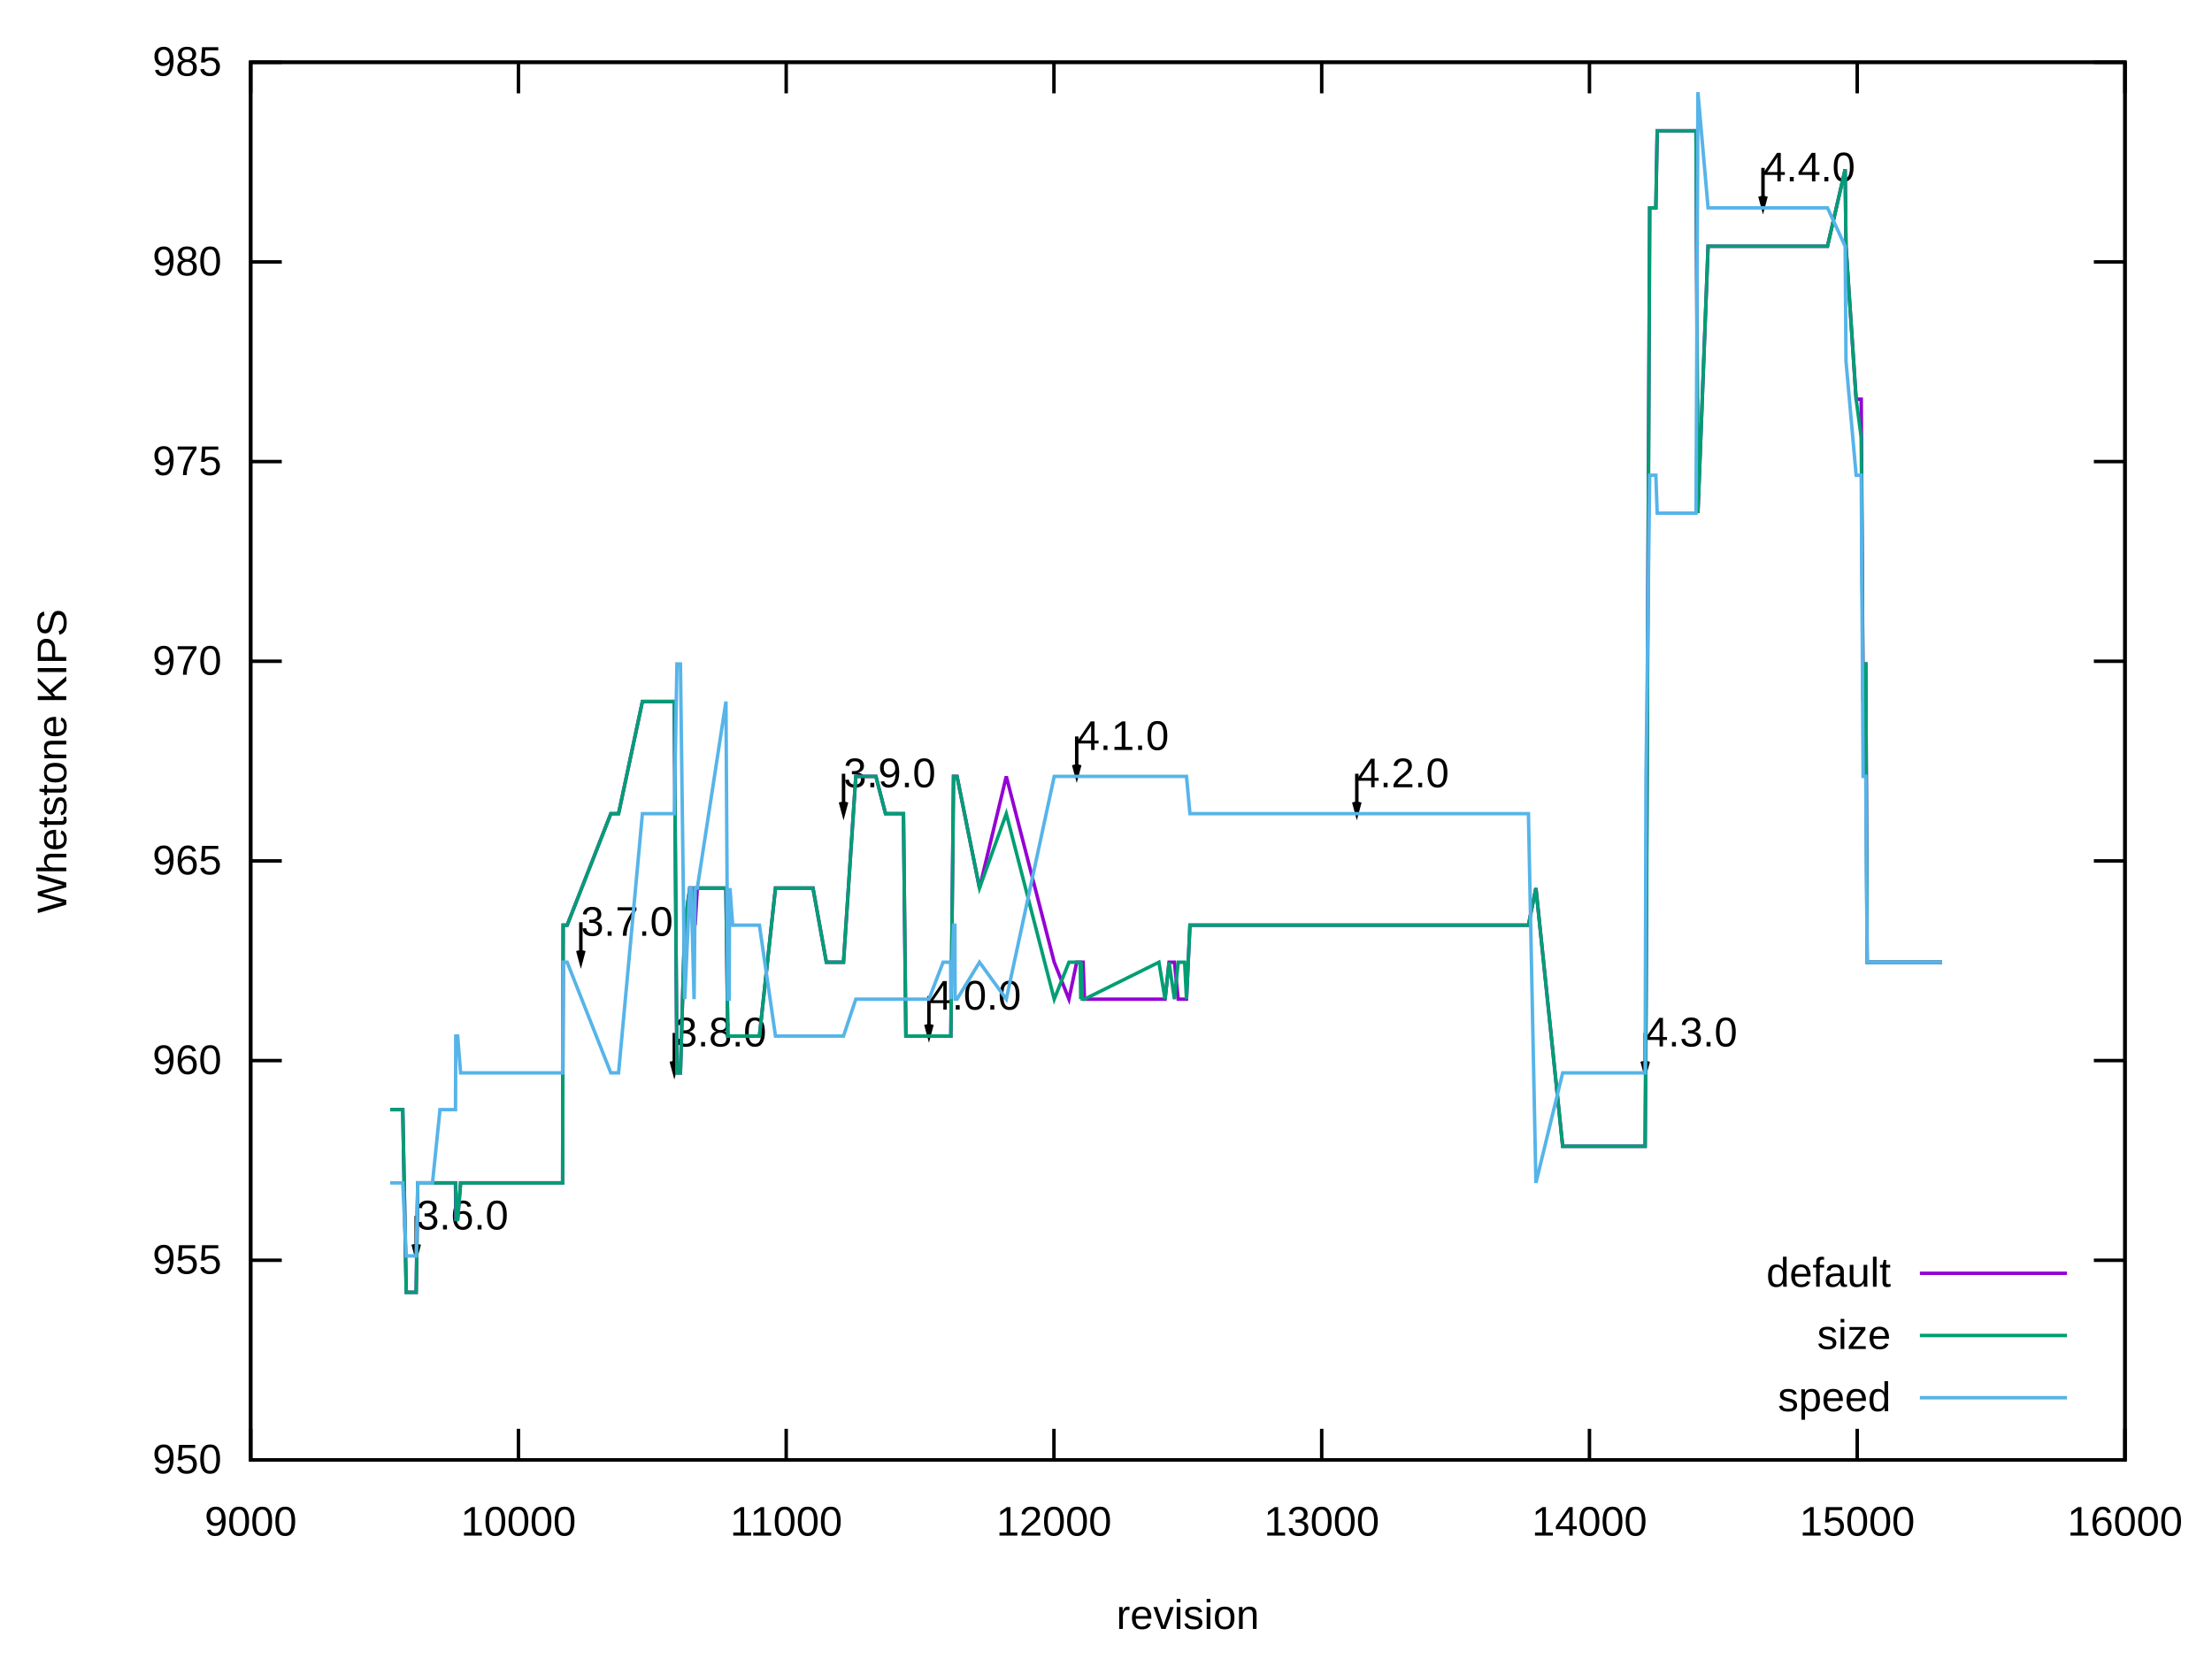
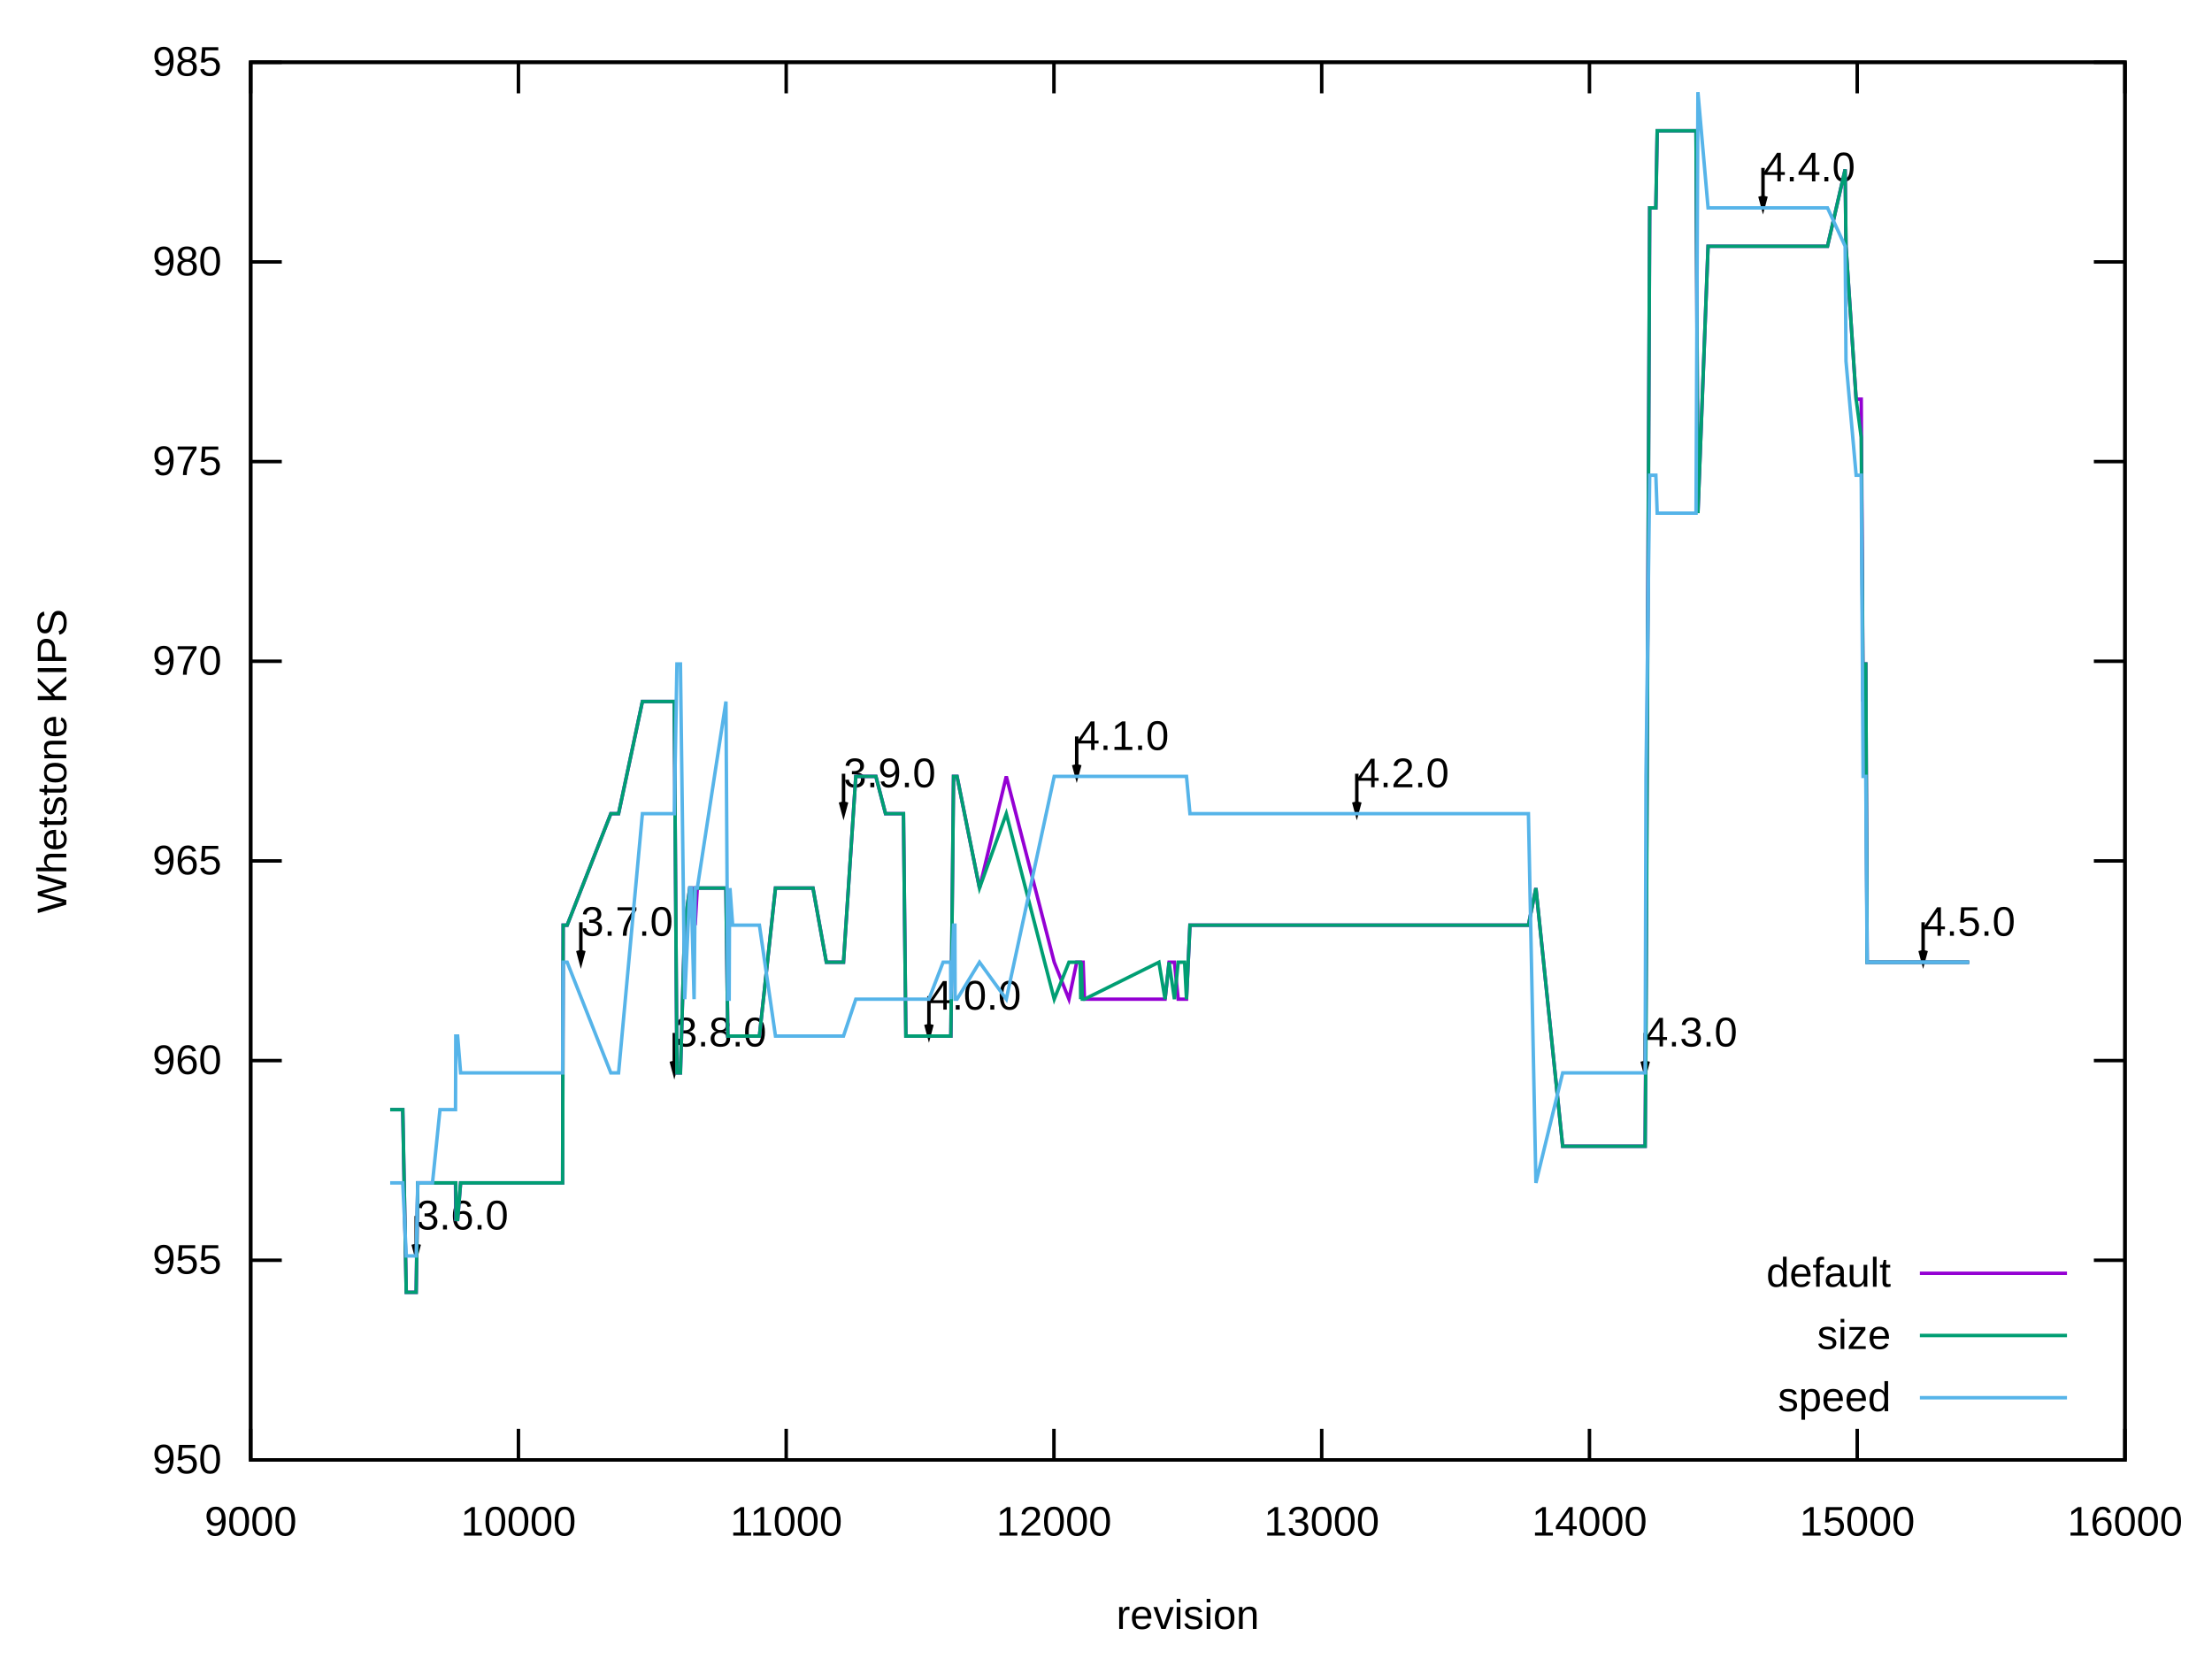
<svg xmlns="http://www.w3.org/2000/svg" xmlns:xlink="http://www.w3.org/1999/xlink" width="640" height="480" viewBox="0 0 640 480">
  <g id="gnuplot_canvas">
    <rect x="0" y="0" width="640" height="480" fill="none" />
    <defs>
      <circle id="gpDot" r="0.5" stroke-width="0.5" stroke="currentColor" />
      <path id="gpPt0" stroke-width="0.222" stroke="currentColor" d="M-1,0 h2 M0,-1 v2" />
      <path id="gpPt1" stroke-width="0.222" stroke="currentColor" d="M-1,-1 L1,1 M1,-1 L-1,1" />
      <path id="gpPt2" stroke-width="0.222" stroke="currentColor" d="M-1,0 L1,0 M0,-1 L0,1 M-1,-1 L1,1 M-1,1 L1,-1" />
      <rect id="gpPt3" stroke-width="0.222" stroke="currentColor" x="-1" y="-1" width="2" height="2" />
      <rect id="gpPt4" stroke-width="0.222" stroke="currentColor" fill="currentColor" x="-1" y="-1" width="2" height="2" />
      <circle id="gpPt5" stroke-width="0.222" stroke="currentColor" cx="0" cy="0" r="1" />
      <use xlink:href="#gpPt5" id="gpPt6" fill="currentColor" stroke="none" />
      <path id="gpPt7" stroke-width="0.222" stroke="currentColor" d="M0,-1.33 L-1.33,0.67 L1.33,0.67 z" />
      <use xlink:href="#gpPt7" id="gpPt8" fill="currentColor" stroke="none" />
      <use xlink:href="#gpPt7" id="gpPt9" stroke="currentColor" transform="rotate(180)" />
      <use xlink:href="#gpPt9" id="gpPt10" fill="currentColor" stroke="none" />
      <use xlink:href="#gpPt3" id="gpPt11" stroke="currentColor" transform="rotate(45)" />
      <use xlink:href="#gpPt11" id="gpPt12" fill="currentColor" stroke="none" />
      <path id="gpPt13" stroke-width="0.222" stroke="currentColor" d="M0,1.330 L1.265,0.411 L0.782,-1.067 L-0.782,-1.076 L-1.265,0.411 z" />
      <use xlink:href="#gpPt13" id="gpPt14" fill="currentColor" stroke="none" />
      <filter id="textbox" filterUnits="objectBoundingBox" x="0" y="0" height="1" width="1">
        <feFlood flood-color="white" flood-opacity="1" result="bgnd" />
        <feComposite in="SourceGraphic" in2="bgnd" operator="atop" />
      </filter>
      <filter id="greybox" filterUnits="objectBoundingBox" x="0" y="0" height="1" width="1">
        <feFlood flood-color="lightgrey" flood-opacity="1" result="grey" />
        <feComposite in="SourceGraphic" in2="grey" operator="atop" />
      </filter>
    </defs>
    <g fill="none" color="white" stroke="currentColor" stroke-width="1.00" stroke-linecap="butt" stroke-linejoin="miter">
</g>
    <g fill="none" color="black" stroke="currentColor" stroke-width="1.00" stroke-linecap="butt" stroke-linejoin="miter">
      <path stroke="black" d="M72.53,422.40 L81.53,422.40 M614.82,422.40 L605.82,422.40  " />
      <g transform="translate(64.14,426.30)" stroke="none" fill="black" font-family="Arial" font-size="12.00" text-anchor="end">
        <text>
          <tspan font-family="Arial"> 950</tspan>
        </text>
      </g>
    </g>
    <g fill="none" color="black" stroke="currentColor" stroke-width="1.00" stroke-linecap="butt" stroke-linejoin="miter">
      <path stroke="black" d="M72.53,364.63 L81.53,364.63 M614.82,364.63 L605.82,364.63  " />
      <g transform="translate(64.14,368.53)" stroke="none" fill="black" font-family="Arial" font-size="12.00" text-anchor="end">
        <text>
          <tspan font-family="Arial"> 955</tspan>
        </text>
      </g>
    </g>
    <g fill="none" color="black" stroke="currentColor" stroke-width="1.00" stroke-linecap="butt" stroke-linejoin="miter">
      <path stroke="black" d="M72.53,306.86 L81.53,306.86 M614.82,306.86 L605.82,306.86  " />
      <g transform="translate(64.14,310.76)" stroke="none" fill="black" font-family="Arial" font-size="12.00" text-anchor="end">
        <text>
          <tspan font-family="Arial"> 960</tspan>
        </text>
      </g>
    </g>
    <g fill="none" color="black" stroke="currentColor" stroke-width="1.00" stroke-linecap="butt" stroke-linejoin="miter">
      <path stroke="black" d="M72.53,249.09 L81.53,249.09 M614.82,249.09 L605.82,249.09  " />
      <g transform="translate(64.14,252.99)" stroke="none" fill="black" font-family="Arial" font-size="12.00" text-anchor="end">
        <text>
          <tspan font-family="Arial"> 965</tspan>
        </text>
      </g>
    </g>
    <g fill="none" color="black" stroke="currentColor" stroke-width="1.00" stroke-linecap="butt" stroke-linejoin="miter">
      <path stroke="black" d="M72.53,191.32 L81.53,191.32 M614.82,191.32 L605.82,191.32  " />
      <g transform="translate(64.14,195.22)" stroke="none" fill="black" font-family="Arial" font-size="12.00" text-anchor="end">
        <text>
          <tspan font-family="Arial"> 970</tspan>
        </text>
      </g>
    </g>
    <g fill="none" color="black" stroke="currentColor" stroke-width="1.00" stroke-linecap="butt" stroke-linejoin="miter">
      <path stroke="black" d="M72.53,133.55 L81.53,133.55 M614.82,133.55 L605.82,133.55  " />
      <g transform="translate(64.14,137.45)" stroke="none" fill="black" font-family="Arial" font-size="12.00" text-anchor="end">
        <text>
          <tspan font-family="Arial"> 975</tspan>
        </text>
      </g>
    </g>
    <g fill="none" color="black" stroke="currentColor" stroke-width="1.00" stroke-linecap="butt" stroke-linejoin="miter">
      <path stroke="black" d="M72.53,75.78 L81.53,75.78 M614.82,75.78 L605.82,75.78  " />
      <g transform="translate(64.14,79.68)" stroke="none" fill="black" font-family="Arial" font-size="12.00" text-anchor="end">
        <text>
          <tspan font-family="Arial"> 980</tspan>
        </text>
      </g>
    </g>
    <g fill="none" color="black" stroke="currentColor" stroke-width="1.00" stroke-linecap="butt" stroke-linejoin="miter">
      <path stroke="black" d="M72.53,18.01 L81.53,18.01 M614.82,18.01 L605.82,18.01  " />
      <g transform="translate(64.14,21.91)" stroke="none" fill="black" font-family="Arial" font-size="12.00" text-anchor="end">
        <text>
          <tspan font-family="Arial"> 985</tspan>
        </text>
      </g>
    </g>
    <g fill="none" color="black" stroke="currentColor" stroke-width="1.00" stroke-linecap="butt" stroke-linejoin="miter">
      <path stroke="black" d="M72.53,422.40 L72.53,413.40 M72.53,18.01 L72.53,27.01  " />
      <g transform="translate(72.53,444.30)" stroke="none" fill="black" font-family="Arial" font-size="12.00" text-anchor="middle">
        <text>
          <tspan font-family="Arial"> 9000</tspan>
        </text>
      </g>
    </g>
    <g fill="none" color="black" stroke="currentColor" stroke-width="1.00" stroke-linecap="butt" stroke-linejoin="miter">
      <path stroke="black" d="M150.00,422.40 L150.00,413.40 M150.00,18.01 L150.00,27.01  " />
      <g transform="translate(150.00,444.30)" stroke="none" fill="black" font-family="Arial" font-size="12.00" text-anchor="middle">
        <text>
          <tspan font-family="Arial"> 10000</tspan>
        </text>
      </g>
    </g>
    <g fill="none" color="black" stroke="currentColor" stroke-width="1.00" stroke-linecap="butt" stroke-linejoin="miter">
      <path stroke="black" d="M227.47,422.40 L227.47,413.40 M227.47,18.01 L227.47,27.01  " />
      <g transform="translate(227.47,444.30)" stroke="none" fill="black" font-family="Arial" font-size="12.00" text-anchor="middle">
        <text>
          <tspan font-family="Arial"> 11000</tspan>
        </text>
      </g>
    </g>
    <g fill="none" color="black" stroke="currentColor" stroke-width="1.00" stroke-linecap="butt" stroke-linejoin="miter">
      <path stroke="black" d="M304.94,422.40 L304.94,413.40 M304.94,18.01 L304.94,27.01  " />
      <g transform="translate(304.94,444.30)" stroke="none" fill="black" font-family="Arial" font-size="12.00" text-anchor="middle">
        <text>
          <tspan font-family="Arial"> 12000</tspan>
        </text>
      </g>
    </g>
    <g fill="none" color="black" stroke="currentColor" stroke-width="1.00" stroke-linecap="butt" stroke-linejoin="miter">
      <path stroke="black" d="M382.41,422.40 L382.41,413.40 M382.41,18.01 L382.41,27.01  " />
      <g transform="translate(382.41,444.30)" stroke="none" fill="black" font-family="Arial" font-size="12.00" text-anchor="middle">
        <text>
          <tspan font-family="Arial"> 13000</tspan>
        </text>
      </g>
    </g>
    <g fill="none" color="black" stroke="currentColor" stroke-width="1.00" stroke-linecap="butt" stroke-linejoin="miter">
      <path stroke="black" d="M459.88,422.40 L459.88,413.40 M459.88,18.01 L459.88,27.01  " />
      <g transform="translate(459.88,444.30)" stroke="none" fill="black" font-family="Arial" font-size="12.00" text-anchor="middle">
        <text>
          <tspan font-family="Arial"> 14000</tspan>
        </text>
      </g>
    </g>
    <g fill="none" color="black" stroke="currentColor" stroke-width="1.00" stroke-linecap="butt" stroke-linejoin="miter">
      <path stroke="black" d="M537.35,422.40 L537.35,413.40 M537.35,18.01 L537.35,27.01  " />
      <g transform="translate(537.35,444.30)" stroke="none" fill="black" font-family="Arial" font-size="12.00" text-anchor="middle">
        <text>
          <tspan font-family="Arial"> 15000</tspan>
        </text>
      </g>
    </g>
    <g fill="none" color="black" stroke="currentColor" stroke-width="1.00" stroke-linecap="butt" stroke-linejoin="miter">
      <path stroke="black" d="M614.82,422.40 L614.82,413.40 M614.82,18.01 L614.82,27.01  " />
      <g transform="translate(614.82,444.30)" stroke="none" fill="black" font-family="Arial" font-size="12.00" text-anchor="middle">
        <text>
          <tspan font-family="Arial"> 16000</tspan>
        </text>
      </g>
    </g>
    <g fill="none" color="black" stroke="currentColor" stroke-width="1.00" stroke-linecap="butt" stroke-linejoin="miter">
</g>
    <g fill="none" color="black" stroke="currentColor" stroke-width="1.00" stroke-linecap="butt" stroke-linejoin="miter">
      <path stroke="black" d="M72.53,18.01 L72.53,422.40 L614.82,422.40 L614.82,18.01 L72.53,18.01 Z  " />
      <g transform="translate(120.41,355.72)" stroke="none" fill="black" font-family="Arial" font-size="12.00" text-anchor="start">
        <text>
          <tspan font-family="Arial">3.6.0</tspan>
        </text>
      </g>
      <g transform="translate(168.05,270.75)" stroke="none" fill="black" font-family="Arial" font-size="12.00" text-anchor="start">
        <text>
          <tspan font-family="Arial">3.7.0</tspan>
        </text>
      </g>
      <g transform="translate(195.09,302.76)" stroke="none" fill="black" font-family="Arial" font-size="12.00" text-anchor="start">
        <text>
          <tspan font-family="Arial">3.8.0</tspan>
        </text>
      </g>
      <g transform="translate(244.05,227.77)" stroke="none" fill="black" font-family="Arial" font-size="12.00" text-anchor="start">
        <text>
          <tspan font-family="Arial">3.9.0</tspan>
        </text>
      </g>
      <g transform="translate(268.76,292.11)" stroke="none" fill="black" font-family="Arial" font-size="12.00" text-anchor="start">
        <text>
          <tspan font-family="Arial">4.0.0</tspan>
        </text>
      </g>
      <g transform="translate(311.52,216.98)" stroke="none" fill="black" font-family="Arial" font-size="12.00" text-anchor="start">
        <text>
          <tspan font-family="Arial">4.1.0</tspan>
        </text>
      </g>
      <g transform="translate(392.56,227.77)" stroke="none" fill="black" font-family="Arial" font-size="12.00" text-anchor="start">
        <text>
          <tspan font-family="Arial">4.2.0</tspan>
        </text>
      </g>
      <g transform="translate(475.99,302.76)" stroke="none" fill="black" font-family="Arial" font-size="12.00" text-anchor="start">
        <text>
          <tspan font-family="Arial">4.3.0</tspan>
        </text>
      </g>
      <g transform="translate(510.08,52.48)" stroke="none" fill="black" font-family="Arial" font-size="12.00" text-anchor="start">
        <text>
          <tspan font-family="Arial">4.4.0</tspan>
        </text>
      </g>
+       <g transform="translate(556.41,270.75)" stroke="none" fill="black" font-family="Arial" font-size="12.00" text-anchor="start">
+         <text>
+           <tspan font-family="Arial">4.5.0</tspan>
+         </text>
+       </g>
    </g>
    <g fill="none" color="black" stroke="currentColor" stroke-width="1.00" stroke-linecap="butt" stroke-linejoin="miter">
      <path stroke="black" d="M119.53,360.02 L120.42,363.36 L121.31,360.02 M120.42,351.81 L120.42,363.36  " />
    </g>
    <g fill="none" color="black" stroke="currentColor" stroke-width="1.00" stroke-linecap="butt" stroke-linejoin="miter">
      <path stroke="black" d="M167.17,275.05 L168.06,278.39 L168.95,275.05 M168.06,266.84 L168.06,278.39  " />
    </g>
    <g fill="none" color="black" stroke="currentColor" stroke-width="1.00" stroke-linecap="butt" stroke-linejoin="miter">
      <path stroke="black" d="M194.21,307.07 L195.10,310.41 L195.99,307.07 M195.10,298.85 L195.10,310.41  " />
    </g>
    <g fill="none" color="black" stroke="currentColor" stroke-width="1.00" stroke-linecap="butt" stroke-linejoin="miter">
      <path stroke="black" d="M243.17,232.07 L244.06,235.41 L244.95,232.07 M244.06,223.86 L244.06,235.41  " />
    </g>
    <g fill="none" color="black" stroke="currentColor" stroke-width="1.00" stroke-linecap="butt" stroke-linejoin="miter">
      <path stroke="black" d="M267.88,296.42 L268.77,299.76 L269.66,296.42 M268.77,288.20 L268.77,299.76  " />
    </g>
    <g fill="none" color="black" stroke="currentColor" stroke-width="1.00" stroke-linecap="butt" stroke-linejoin="miter">
      <path stroke="black" d="M310.64,221.28 L311.53,224.62 L312.42,221.28 M311.53,213.07 L311.53,224.62  " />
    </g>
    <g fill="none" color="black" stroke="currentColor" stroke-width="1.00" stroke-linecap="butt" stroke-linejoin="miter">
      <path stroke="black" d="M391.68,232.07 L392.57,235.41 L393.46,232.07 M392.57,223.86 L392.57,235.41  " />
    </g>
    <g fill="none" color="black" stroke="currentColor" stroke-width="1.00" stroke-linecap="butt" stroke-linejoin="miter">
      <path stroke="black" d="M475.11,307.07 L476.00,310.41 L476.89,307.07 M476.00,298.85 L476.00,310.41  " />
    </g>
    <g fill="none" color="black" stroke="currentColor" stroke-width="1.00" stroke-linecap="butt" stroke-linejoin="miter">
      <path stroke="black" d="M509.20,56.79 L510.09,60.13 L510.98,56.79 M510.09,48.57 L510.09,60.13  " />
+     </g>
+     <g fill="none" color="black" stroke="currentColor" stroke-width="1.00" stroke-linecap="butt" stroke-linejoin="miter">
+       <path stroke="black" d="M555.53,275.05 L556.42,278.39 L557.31,275.05 M556.42,266.84 L556.42,278.39  " />
    </g>
    <g fill="none" color="black" stroke="currentColor" stroke-width="1.00" stroke-linecap="butt" stroke-linejoin="miter">
</g>
    <g id="gnuplot_plot_1">
      <g fill="none" color="black" stroke="currentColor" stroke-width="1.00" stroke-linecap="butt" stroke-linejoin="miter">
        <g transform="translate(547.09,372.30)" stroke="none" fill="black" font-family="Arial" font-size="12.00" text-anchor="end">
          <text>
            <tspan font-family="Arial">default</tspan>
          </text>
        </g>
      </g>
      <g fill="none" color="black" stroke="currentColor" stroke-width="1.00" stroke-linecap="butt" stroke-linejoin="miter">
-         <path stroke="rgb(148,   0, 211)" d="M555.48,368.40 L598.04,368.40 M112.89,321.05 L114.36,321.05 L115.14,321.05 L116.53,321.05 L117.54,373.90 L118.16,373.90   L118.70,373.90 L119.09,373.90 L119.17,373.90 L119.24,373.90 L119.32,373.90 L120.41,373.90 L120.87,342.25 L121.49,342.25   L121.72,342.25 L121.80,342.25 L121.88,342.25 L121.96,342.25 L122.11,342.25 L122.50,342.25 L122.58,342.25 L122.81,342.25   L122.96,342.25 L123.12,342.25 L123.20,342.25 L123.58,342.25 L123.82,342.25 L123.97,342.25 L124.05,342.25 L124.13,342.25   L125.13,342.25 L127.30,342.25 L129.08,342.25 L129.86,342.25 L130.40,342.25 L130.71,342.25 L131.48,342.25 L131.72,342.25   L131.79,342.25 L131.87,352.82 L131.95,352.82 L132.41,352.82 L133.27,342.25 L133.73,342.25 L133.81,342.25 L133.96,342.25   L134.27,342.25 L134.74,342.25 L135.05,342.25 L135.13,342.25 L135.67,342.25 L135.90,342.25 L135.98,342.25 L136.06,342.25   L136.83,342.25 L136.99,342.25 L137.29,342.25 L140.63,342.25 L146.05,342.25 L146.36,342.25 L146.51,342.25 L146.59,342.25   L146.98,342.25 L162.63,342.25 L162.78,342.25 L162.94,267.68 L163.48,267.68 L164.02,267.68 L164.10,267.68 L176.73,235.42   L177.04,235.42 L177.11,235.42 L178.35,235.42 L178.43,235.42 L178.97,235.42 L185.87,202.97 L188.35,202.97 L189.51,202.97   L191.83,202.97 L193.23,202.97 L195.09,202.97 L195.86,310.42 L196.56,310.42 L196.87,310.42 L198.11,267.68 L199.58,256.95   L199.97,256.95 L200.82,256.95 L201.13,267.68 L201.75,256.95 L210.04,256.95 L210.58,299.77 L210.89,299.77 L210.97,299.77   L211.05,299.77 L211.20,299.77 L211.98,299.77 L219.72,299.77 L224.37,256.95 L225.46,256.95 L234.21,256.95 L235.22,256.95   L239.09,278.40 L244.05,278.40 L247.61,224.63 L253.04,224.63 L253.42,224.63 L256.21,235.42 L261.17,235.42 L261.40,235.42   L262.10,299.77 L266.75,299.77 L266.90,299.77 L268.76,299.77 L272.87,299.77 L275.04,299.77 L275.11,299.77 L275.89,224.63   L276.28,224.63 L276.35,224.63 L276.82,224.63 L276.90,224.63 L283.40,256.95 L291.15,224.63 L305.02,278.40 L309.28,289.09   L311.52,278.40 L312.53,278.40 L312.69,278.40 L312.84,278.40 L313.15,278.40 L313.38,278.40 L313.77,289.09 L335.31,289.09   L337.09,289.09 L338.25,278.40 L339.80,278.40 L340.89,289.09 L342.75,289.09 L343.29,289.09 L344.29,267.68 L354.68,267.68   L357.08,267.68 L358.32,267.68 L358.55,267.68 L362.73,267.68 L365.68,267.68 L366.53,267.68 L369.01,267.68 L371.72,267.68   L372.73,267.68 L373.97,267.68 L374.66,267.68 L380.01,267.68 L392.56,267.68 L397.90,267.68 L405.65,267.68 L420.76,267.68   L435.79,267.68 L436.56,267.68 L437.34,267.68 L440.36,267.68 L442.22,267.68 L444.39,256.95 L452.13,331.65 L459.88,331.65   L474.13,331.65 L475.99,331.65 L476.23,289.09 L477.31,60.14 L478.09,60.14 L478.32,60.14 L478.94,60.14 L479.09,60.14   L479.48,37.84 L483.12,37.84 L486.68,37.84 L488.54,37.84 L490.71,37.84 L491.26,148.47 L494.20,71.25 L496.45,71.25   L499.39,71.25 L500.78,71.25 L510.08,71.25 L510.24,71.25 L514.88,71.25 L517.05,71.25 L523.17,71.25 L528.75,71.25   L533.86,49.00 L534.10,71.25 L537.04,115.50 L538.51,115.50 L539.05,202.97 L539.60,192.11 L539.83,192.11 L540.22,278.40   L542.00,278.40 L544.55,278.40 L545.41,278.40 L546.41,278.40 L546.49,278.40 L546.57,278.40 L550.67,278.40 L555.94,278.40   L556.41,278.40 L561.91,278.40  " />
+         <path stroke="rgb(148,   0, 211)" d="M555.48,368.40 L598.04,368.40 M112.89,321.05 L114.36,321.05 L115.14,321.05 L116.53,321.05 L117.54,373.90 L118.16,373.90   L118.70,373.90 L119.09,373.90 L119.17,373.90 L119.24,373.90 L119.32,373.90 L120.41,373.90 L120.87,342.25 L121.49,342.25   L121.72,342.25 L121.80,342.25 L121.88,342.25 L121.96,342.25 L122.11,342.25 L122.50,342.25 L122.58,342.25 L122.81,342.25   L122.96,342.25 L123.12,342.25 L123.20,342.25 L123.58,342.25 L123.82,342.25 L123.97,342.25 L124.05,342.25 L124.13,342.25   L125.13,342.25 L127.30,342.25 L129.08,342.25 L129.86,342.25 L130.40,342.25 L130.71,342.25 L131.48,342.25 L131.72,342.25   L131.79,342.25 L131.87,352.82 L131.95,352.82 L132.41,352.82 L133.27,342.25 L133.73,342.25 L133.81,342.25 L133.96,342.25   L134.27,342.25 L134.74,342.25 L135.05,342.25 L135.13,342.25 L135.67,342.25 L135.90,342.25 L135.98,342.25 L136.06,342.25   L136.83,342.25 L136.99,342.25 L137.29,342.25 L140.63,342.25 L146.05,342.25 L146.36,342.25 L146.51,342.25 L146.59,342.25   L146.98,342.25 L162.63,342.25 L162.78,342.25 L162.94,267.68 L163.48,267.68 L164.02,267.68 L164.10,267.68 L176.73,235.42   L177.04,235.42 L177.11,235.42 L178.35,235.42 L178.43,235.42 L178.97,235.42 L185.87,202.97 L188.35,202.97 L189.51,202.97   L191.83,202.97 L193.23,202.97 L195.09,202.97 L195.86,310.42 L196.56,310.42 L196.87,310.42 L198.11,267.68 L199.58,256.95   L199.97,256.95 L200.82,256.95 L201.13,267.68 L201.75,256.95 L210.04,256.95 L210.58,299.77 L210.89,299.77 L210.97,299.77   L211.05,299.77 L211.20,299.77 L211.98,299.77 L219.72,299.77 L224.37,256.95 L225.46,256.95 L234.21,256.95 L235.22,256.95   L239.09,278.40 L244.05,278.40 L247.61,224.63 L253.04,224.63 L253.42,224.63 L256.21,235.42 L261.17,235.42 L261.40,235.42   L262.10,299.77 L266.75,299.77 L266.90,299.77 L268.76,299.77 L272.87,299.77 L275.04,299.77 L275.11,299.77 L275.89,224.63   L276.28,224.63 L276.35,224.63 L276.82,224.63 L276.90,224.63 L283.40,256.95 L291.15,224.63 L305.02,278.40 L309.28,289.09   L311.52,278.40 L312.53,278.40 L312.69,278.40 L312.84,278.40 L313.15,278.40 L313.38,278.40 L313.77,289.09 L335.31,289.09   L337.09,289.09 L338.25,278.40 L339.80,278.40 L340.89,289.09 L342.75,289.09 L343.29,289.09 L344.29,267.68 L354.68,267.68   L357.08,267.68 L358.32,267.68 L358.55,267.68 L362.73,267.68 L365.68,267.68 L366.53,267.68 L369.01,267.68 L371.72,267.68   L372.73,267.68 L373.97,267.68 L374.66,267.68 L380.01,267.68 L392.56,267.68 L397.90,267.68 L405.65,267.68 L420.76,267.68   L435.79,267.68 L436.56,267.68 L437.34,267.68 L440.36,267.68 L442.22,267.68 L444.39,256.95 L452.13,331.65 L459.88,331.65   L474.13,331.65 L475.99,331.65 L476.23,289.09 L477.31,60.14 L478.09,60.14 L478.32,60.14 L478.94,60.14 L479.09,60.14   L479.48,37.84 L483.12,37.84 L486.68,37.84 L488.54,37.84 L490.71,37.84 L491.26,148.47 L494.20,71.25 L496.45,71.25   L499.39,71.25 L500.78,71.25 L510.08,71.25 L510.24,71.25 L514.88,71.25 L517.05,71.25 L523.17,71.25 L528.75,71.25   L533.86,49.00 L534.10,71.25 L537.04,115.50 L538.51,115.50 L539.05,202.97 L539.60,192.11 L539.83,192.11 L540.22,278.40   L542.00,278.40 L544.55,278.40 L545.41,278.40 L546.41,278.40 L546.49,278.40 L546.57,278.40 L550.67,278.40 L555.94,278.40   L556.41,278.40 L561.91,278.40 L569.73,278.40  " />
      </g>
    </g>
    <g id="gnuplot_plot_2">
      <g fill="none" color="black" stroke="currentColor" stroke-width="1.00" stroke-linecap="butt" stroke-linejoin="miter">
        <g transform="translate(547.09,390.30)" stroke="none" fill="black" font-family="Arial" font-size="12.00" text-anchor="end">
          <text>
            <tspan font-family="Arial">size</tspan>
          </text>
        </g>
      </g>
      <g fill="none" color="black" stroke="currentColor" stroke-width="1.00" stroke-linecap="butt" stroke-linejoin="miter">
-         <path stroke="rgb(  0, 158, 115)" d="M555.48,386.40 L598.04,386.40 M112.89,321.05 L114.36,321.05 L115.14,321.05 L116.53,321.05 L117.54,373.90 L118.16,373.90   L118.70,373.90 L119.09,373.90 L119.17,373.90 L119.24,373.90 L119.32,373.90 L120.41,373.90 L120.87,342.25 L121.49,342.25   L121.72,342.25 L121.80,342.25 L121.88,342.25 L121.96,342.25 L122.11,342.25 L122.50,342.25 L122.58,342.25 L122.81,342.25   L122.96,342.25 L123.12,342.25 L123.20,342.25 L123.58,342.25 L123.82,342.25 L123.97,342.25 L124.05,342.25 L124.13,342.25   L125.13,342.25 L127.30,342.25 L129.08,342.25 L129.86,342.25 L130.40,342.25 L130.71,342.25 L131.48,342.25 L131.72,342.25   L131.79,342.25 L131.87,342.25 L131.95,352.82 L132.41,352.82 L133.27,342.25 L133.73,342.25 L133.81,342.25 L133.96,342.25   L134.27,342.25 L134.74,342.25 L135.05,342.25 L135.13,342.25 L135.67,342.25 L135.90,342.25 L135.98,342.25 L136.06,342.25   L136.83,342.25 L136.99,342.25 L137.29,342.25 L140.63,342.25 L146.05,342.25 L146.36,342.25 L146.51,342.25 L146.59,342.25   L146.98,342.25 L162.63,342.25 L162.78,342.25 L162.94,267.68 L163.48,267.68 L164.02,267.68 L164.10,267.68 L176.73,235.42   L177.04,235.42 L177.11,235.42 L178.35,235.42 L178.43,235.42 L178.97,235.42 L185.87,202.97 L188.35,202.97 L189.51,202.97   L191.83,202.97 L193.23,202.97 L195.09,202.97 L195.86,310.42 L196.56,310.42 L196.87,310.42 L198.11,267.68 L199.58,256.95   L199.97,256.95 L200.82,267.68 L201.13,256.95 L201.75,256.95 L210.04,256.95 L210.58,299.77 L210.89,299.77 L210.97,299.77   L211.05,299.77 L211.20,299.77 L211.98,299.77 L219.72,299.77 L224.37,256.95 L225.46,256.95 L234.21,256.95 L235.22,256.95   L239.09,278.40 L244.05,278.40 L247.61,224.63 L253.04,224.63 L253.42,224.63 L256.21,235.42 L261.17,235.42 L261.40,235.42   L262.10,299.77 L266.75,299.77 L266.90,299.77 L268.76,299.77 L272.87,299.77 L275.04,299.77 L275.11,299.77 L275.89,224.63   L276.28,224.63 L276.35,224.63 L276.82,224.63 L276.90,224.63 L283.40,256.95 L291.15,235.42 L305.02,289.09 L309.28,278.40   L311.52,278.40 L312.53,278.40 L312.69,289.09 L312.84,278.40 L313.15,289.09 L313.38,289.09 L313.77,289.09 L335.31,278.40   L337.09,289.09 L338.25,278.40 L339.80,289.09 L340.89,278.40 L342.75,278.40 L343.29,289.09 L344.29,267.68 L354.68,267.68   L357.08,267.68 L358.32,267.68 L358.55,267.68 L362.73,267.68 L365.68,267.68 L366.53,267.68 L369.01,267.68 L371.72,267.68   L372.73,267.68 L373.97,267.68 L374.66,267.68 L380.01,267.68 L392.56,267.68 L397.90,267.68 L405.65,267.68 L420.76,267.68   L435.79,267.68 L436.56,267.68 L437.34,267.68 L440.36,267.68 L442.22,267.68 L444.39,256.95 L452.13,331.65 L459.88,331.65   L474.13,331.65 L475.99,331.65 L476.23,299.77 L477.31,60.14 L478.09,60.14 L478.32,60.14 L478.94,60.14 L479.09,60.14   L479.48,37.84 L483.12,37.84 L486.68,37.84 L488.54,37.84 L490.71,37.84 L491.26,148.47 L494.20,71.25 L496.45,71.25   L499.39,71.25 L500.78,71.25 L510.08,71.25 L510.24,71.25 L514.88,71.25 L517.05,71.25 L523.17,71.25 L528.75,71.25   L533.86,49.00 L534.10,71.25 L537.04,115.50 L538.51,126.51 L539.05,202.97 L539.60,192.11 L539.83,192.11 L540.22,278.40   L542.00,278.40 L544.55,278.40 L545.41,278.40 L546.41,278.40 L546.49,278.40 L546.57,278.40 L550.67,278.40 L555.94,278.40   L556.41,278.40 L561.91,278.40  " />
+         <path stroke="rgb(  0, 158, 115)" d="M555.48,386.40 L598.04,386.40 M112.89,321.05 L114.36,321.05 L115.14,321.05 L116.53,321.05 L117.54,373.90 L118.16,373.90   L118.70,373.90 L119.09,373.90 L119.17,373.90 L119.24,373.90 L119.32,373.90 L120.41,373.90 L120.87,342.25 L121.49,342.25   L121.72,342.25 L121.80,342.25 L121.88,342.25 L121.96,342.25 L122.11,342.25 L122.50,342.25 L122.58,342.25 L122.81,342.25   L122.96,342.25 L123.12,342.25 L123.20,342.25 L123.58,342.25 L123.82,342.25 L123.97,342.25 L124.05,342.25 L124.13,342.25   L125.13,342.25 L127.30,342.25 L129.08,342.25 L129.86,342.25 L130.40,342.25 L130.71,342.25 L131.48,342.25 L131.72,342.25   L131.79,342.25 L131.87,342.25 L131.95,352.82 L132.41,352.82 L133.27,342.25 L133.73,342.25 L133.81,342.25 L133.96,342.25   L134.27,342.25 L134.74,342.25 L135.05,342.25 L135.13,342.25 L135.67,342.25 L135.90,342.25 L135.98,342.25 L136.06,342.25   L136.83,342.25 L136.99,342.25 L137.29,342.25 L140.63,342.25 L146.05,342.25 L146.36,342.25 L146.51,342.25 L146.59,342.25   L146.98,342.25 L162.63,342.25 L162.78,342.25 L162.94,267.68 L163.48,267.68 L164.02,267.68 L164.10,267.68 L176.73,235.42   L177.04,235.42 L177.11,235.42 L178.35,235.42 L178.43,235.42 L178.97,235.42 L185.87,202.97 L188.35,202.97 L189.51,202.97   L191.83,202.97 L193.23,202.97 L195.09,202.97 L195.86,310.42 L196.56,310.42 L196.87,310.42 L198.11,267.68 L199.58,256.95   L199.97,256.95 L200.82,267.68 L201.13,256.95 L201.75,256.95 L210.04,256.95 L210.58,299.77 L210.89,299.77 L210.97,299.77   L211.05,299.77 L211.20,299.77 L211.98,299.77 L219.72,299.77 L224.37,256.95 L225.46,256.95 L234.21,256.95 L235.22,256.95   L239.09,278.40 L244.05,278.40 L247.61,224.63 L253.04,224.63 L253.42,224.63 L256.21,235.42 L261.17,235.42 L261.40,235.42   L262.10,299.77 L266.75,299.77 L266.90,299.77 L268.76,299.77 L272.87,299.77 L275.04,299.77 L275.11,299.77 L275.89,224.63   L276.28,224.63 L276.35,224.63 L276.82,224.63 L276.90,224.63 L283.40,256.95 L291.15,235.42 L305.02,289.09 L309.28,278.40   L311.52,278.40 L312.53,278.40 L312.69,289.09 L312.84,278.40 L313.15,289.09 L313.38,289.09 L313.77,289.09 L335.31,278.40   L337.09,289.09 L338.25,278.40 L339.80,289.09 L340.89,278.40 L342.75,278.40 L343.29,289.09 L344.29,267.68 L354.68,267.68   L357.08,267.68 L358.32,267.68 L358.55,267.68 L362.73,267.68 L365.68,267.68 L366.53,267.68 L369.01,267.68 L371.72,267.68   L372.73,267.68 L373.97,267.68 L374.66,267.68 L380.01,267.68 L392.56,267.68 L397.90,267.68 L405.65,267.68 L420.76,267.68   L435.79,267.68 L436.56,267.68 L437.34,267.68 L440.36,267.68 L442.22,267.68 L444.39,256.95 L452.13,331.65 L459.88,331.65   L474.13,331.65 L475.99,331.65 L476.23,299.77 L477.31,60.14 L478.09,60.14 L478.32,60.14 L478.94,60.14 L479.09,60.14   L479.48,37.84 L483.12,37.84 L486.68,37.84 L488.54,37.84 L490.71,37.84 L491.26,148.47 L494.20,71.25 L496.45,71.25   L499.39,71.25 L500.78,71.25 L510.08,71.25 L510.24,71.25 L514.88,71.25 L517.05,71.25 L523.17,71.25 L528.75,71.25   L533.86,49.00 L534.10,71.25 L537.04,115.50 L538.51,126.51 L539.05,202.97 L539.60,192.11 L539.83,192.11 L540.22,278.40   L542.00,278.40 L544.55,278.40 L545.41,278.40 L546.41,278.40 L546.49,278.40 L546.57,278.40 L550.67,278.40 L555.94,278.40   L556.41,278.40 L561.91,278.40 L569.73,278.40  " />
      </g>
    </g>
    <g id="gnuplot_plot_3">
      <g fill="none" color="black" stroke="currentColor" stroke-width="1.00" stroke-linecap="butt" stroke-linejoin="miter">
        <g transform="translate(547.09,408.30)" stroke="none" fill="black" font-family="Arial" font-size="12.00" text-anchor="end">
          <text>
            <tspan font-family="Arial">speed</tspan>
          </text>
        </g>
      </g>
      <g fill="none" color="black" stroke="currentColor" stroke-width="1.00" stroke-linecap="butt" stroke-linejoin="miter">
-         <path stroke="rgb( 86, 180, 233)" d="M555.48,404.40 L598.04,404.40 M112.89,342.25 L114.36,342.25 L115.14,342.25 L116.53,342.25 L117.54,363.37 L118.16,363.37   L118.70,363.37 L119.09,363.37 L119.17,363.37 L119.24,363.37 L119.32,363.37 L120.41,363.37 L120.87,342.25 L121.49,342.25   L121.72,342.25 L121.80,342.25 L121.88,342.25 L121.96,342.25 L122.11,342.25 L122.50,342.25 L122.58,342.25 L122.81,342.25   L122.96,342.25 L123.12,342.25 L123.20,342.25 L123.58,342.25 L123.82,342.25 L123.97,342.25 L124.05,342.25 L124.13,342.25   L125.13,342.25 L127.30,321.05 L129.08,321.05 L129.86,321.05 L130.40,321.05 L130.71,321.05 L131.48,321.05 L131.72,321.05   L131.79,321.05 L131.87,299.77 L131.95,299.77 L132.41,299.77 L133.27,310.42 L133.73,310.42 L133.81,310.42 L133.96,310.42   L134.27,310.42 L134.74,310.42 L135.05,310.42 L135.13,310.42 L135.67,310.42 L135.90,310.42 L135.98,310.42 L136.06,310.42   L136.83,310.42 L136.99,310.42 L137.29,310.42 L140.63,310.42 L146.05,310.42 L146.36,310.42 L146.51,310.42 L146.59,310.42   L146.98,310.42 L162.63,310.42 L162.78,310.42 L162.94,278.40 L163.48,278.40 L164.02,278.40 L164.10,278.40 L176.73,310.42   L177.04,310.42 L177.11,310.42 L178.35,310.42 L178.43,310.42 L178.97,310.42 L185.87,235.42 L188.35,235.42 L189.51,235.42   L191.83,235.42 L193.23,235.42 L195.09,235.42 L195.86,192.11 L196.56,192.11 L196.87,192.11 L198.11,289.09 L199.58,256.95   L199.97,256.95 L200.82,289.09 L201.13,256.95 L201.75,256.95 L210.04,202.97 L210.58,289.09 L210.89,289.09 L210.97,289.09   L211.05,267.68 L211.20,256.95 L211.98,267.68 L219.72,267.68 L224.37,299.77 L225.46,299.77 L234.21,299.77 L235.22,299.77   L239.09,299.77 L244.05,299.77 L247.61,289.09 L253.04,289.09 L253.42,289.09 L256.21,289.09 L261.17,289.09 L261.40,289.09   L262.10,289.09 L266.75,289.09 L266.90,289.09 L268.76,289.09 L272.87,278.40 L275.04,278.40 L275.11,289.09 L275.89,267.68   L276.28,267.68 L276.35,289.09 L276.82,289.09 L276.90,289.09 L283.40,278.40 L291.15,289.09 L305.02,224.63 L309.28,224.63   L311.52,224.63 L312.53,224.63 L312.69,224.63 L312.84,224.63 L313.15,224.63 L313.38,224.63 L313.77,224.63 L335.31,224.63   L337.09,224.63 L338.25,224.63 L339.80,224.63 L340.89,224.63 L342.75,224.63 L343.29,224.63 L344.29,235.42 L354.68,235.42   L357.08,235.42 L358.32,235.42 L358.55,235.42 L362.73,235.42 L365.68,235.42 L366.53,235.42 L369.01,235.42 L371.72,235.42   L372.73,235.42 L373.97,235.42 L374.66,235.42 L380.01,235.42 L392.56,235.42 L397.90,235.42 L405.65,235.42 L420.76,235.42   L435.79,235.42 L436.56,235.42 L437.34,235.42 L440.36,235.42 L442.22,235.42 L444.39,342.25 L452.13,310.42 L459.88,310.42   L474.13,310.42 L475.99,310.42 L476.23,224.63 L477.31,137.50 L478.09,137.50 L478.32,137.50 L478.94,137.50 L479.09,137.50   L479.48,148.47 L483.12,148.47 L486.68,148.47 L488.54,148.47 L490.71,148.47 L491.26,26.66 L494.20,60.14 L496.45,60.14   L499.39,60.14 L500.78,60.14 L510.08,60.14 L510.24,60.14 L514.88,60.14 L517.05,60.14 L523.17,60.14 L528.75,60.14   L533.86,71.25 L534.10,104.47 L537.04,137.50 L538.51,137.50 L539.05,224.63 L539.60,224.63 L539.83,224.63 L540.22,278.40   L542.00,278.40 L544.55,278.40 L545.41,278.40 L546.41,278.40 L546.49,278.40 L546.57,278.40 L550.67,278.40 L555.94,278.40   L556.41,278.40 L561.91,278.40  " />
+         <path stroke="rgb( 86, 180, 233)" d="M555.48,404.40 L598.04,404.40 M112.89,342.25 L114.36,342.25 L115.14,342.25 L116.53,342.25 L117.54,363.37 L118.16,363.37   L118.70,363.37 L119.09,363.37 L119.17,363.37 L119.24,363.37 L119.32,363.37 L120.41,363.37 L120.87,342.25 L121.49,342.25   L121.72,342.25 L121.80,342.25 L121.88,342.25 L121.96,342.25 L122.11,342.25 L122.50,342.25 L122.58,342.25 L122.81,342.25   L122.96,342.25 L123.12,342.25 L123.20,342.25 L123.58,342.25 L123.82,342.25 L123.97,342.25 L124.05,342.25 L124.13,342.25   L125.13,342.25 L127.30,321.05 L129.08,321.05 L129.86,321.05 L130.40,321.05 L130.71,321.05 L131.48,321.05 L131.72,321.05   L131.79,321.05 L131.87,299.77 L131.95,299.77 L132.41,299.77 L133.27,310.42 L133.73,310.42 L133.81,310.42 L133.96,310.42   L134.27,310.42 L134.74,310.42 L135.05,310.42 L135.13,310.42 L135.67,310.42 L135.90,310.42 L135.98,310.42 L136.06,310.42   L136.83,310.42 L136.99,310.42 L137.29,310.42 L140.63,310.42 L146.05,310.42 L146.36,310.42 L146.51,310.42 L146.59,310.42   L146.98,310.42 L162.63,310.42 L162.78,310.42 L162.94,278.40 L163.48,278.40 L164.02,278.40 L164.10,278.40 L176.73,310.42   L177.04,310.42 L177.11,310.42 L178.35,310.42 L178.43,310.42 L178.97,310.42 L185.87,235.42 L188.35,235.42 L189.51,235.42   L191.83,235.42 L193.23,235.42 L195.09,235.42 L195.86,192.11 L196.56,192.11 L196.87,192.11 L198.11,289.09 L199.58,256.95   L199.97,256.95 L200.82,289.09 L201.13,256.95 L201.75,256.95 L210.04,202.97 L210.58,289.09 L210.89,289.09 L210.97,289.09   L211.05,267.68 L211.20,256.95 L211.98,267.68 L219.72,267.68 L224.37,299.77 L225.46,299.77 L234.21,299.77 L235.22,299.77   L239.09,299.77 L244.05,299.77 L247.61,289.09 L253.04,289.09 L253.42,289.09 L256.21,289.09 L261.17,289.09 L261.40,289.09   L262.10,289.09 L266.75,289.09 L266.90,289.09 L268.76,289.09 L272.87,278.40 L275.04,278.40 L275.11,289.09 L275.89,267.68   L276.28,267.68 L276.35,289.09 L276.82,289.09 L276.90,289.09 L283.40,278.40 L291.15,289.09 L305.02,224.63 L309.28,224.63   L311.52,224.63 L312.53,224.63 L312.69,224.63 L312.84,224.63 L313.15,224.63 L313.38,224.63 L313.77,224.63 L335.31,224.63   L337.09,224.63 L338.25,224.63 L339.80,224.63 L340.89,224.63 L342.75,224.63 L343.29,224.63 L344.29,235.42 L354.68,235.42   L357.08,235.42 L358.32,235.42 L358.55,235.42 L362.73,235.42 L365.68,235.42 L366.53,235.42 L369.01,235.42 L371.72,235.42   L372.73,235.42 L373.97,235.42 L374.66,235.42 L380.01,235.42 L392.56,235.42 L397.90,235.42 L405.65,235.42 L420.76,235.42   L435.79,235.42 L436.56,235.42 L437.34,235.42 L440.36,235.42 L442.22,235.42 L444.39,342.25 L452.13,310.42 L459.88,310.42   L474.13,310.42 L475.99,310.42 L476.23,224.63 L477.31,137.50 L478.09,137.50 L478.32,137.50 L478.94,137.50 L479.09,137.50   L479.48,148.47 L483.12,148.47 L486.68,148.47 L488.54,148.47 L490.71,148.47 L491.26,26.66 L494.20,60.14 L496.45,60.14   L499.39,60.14 L500.78,60.14 L510.08,60.14 L510.24,60.14 L514.88,60.14 L517.05,60.14 L523.17,60.14 L528.75,60.14   L533.86,71.25 L534.10,104.47 L537.04,137.50 L538.51,137.50 L539.05,224.63 L539.60,224.63 L539.83,224.63 L540.22,278.40   L542.00,278.40 L544.55,278.40 L545.41,278.40 L546.41,278.40 L546.49,278.40 L546.57,278.40 L550.67,278.40 L555.94,278.40   L556.41,278.40 L561.91,278.40 L569.73,278.40  " />
      </g>
    </g>
    <g fill="none" color="white" stroke="rgb( 86, 180, 233)" stroke-width="2.00" stroke-linecap="butt" stroke-linejoin="miter">
</g>
    <g fill="none" color="black" stroke="currentColor" stroke-width="2.00" stroke-linecap="butt" stroke-linejoin="miter">
</g>
    <g fill="none" color="black" stroke="black" stroke-width="1.00" stroke-linecap="butt" stroke-linejoin="miter">
</g>
    <g fill="none" color="black" stroke="currentColor" stroke-width="1.00" stroke-linecap="butt" stroke-linejoin="miter">
      <path stroke="black" d="M72.53,18.01 L72.53,422.40 L614.82,422.40 L614.82,18.01 L72.53,18.01 Z  " />
      <g transform="translate(19.18,220.21) rotate(270.00)" stroke="none" fill="black" font-family="Arial" font-size="12.00" text-anchor="middle">
        <text>
          <tspan font-family="Arial">Whetstone KIPS</tspan>
        </text>
      </g>
    </g>
    <g fill="none" color="black" stroke="currentColor" stroke-width="1.00" stroke-linecap="butt" stroke-linejoin="miter">
      <g transform="translate(343.67,471.30)" stroke="none" fill="black" font-family="Arial" font-size="12.00" text-anchor="middle">
        <text>
          <tspan font-family="Arial">revision</tspan>
        </text>
      </g>
    </g>
    <g fill="none" color="black" stroke="currentColor" stroke-width="1.00" stroke-linecap="butt" stroke-linejoin="miter">
</g>
    <g fill="none" color="black" stroke="currentColor" stroke-width="1.00" stroke-linecap="butt" stroke-linejoin="miter">
</g>
  </g>
</svg>
